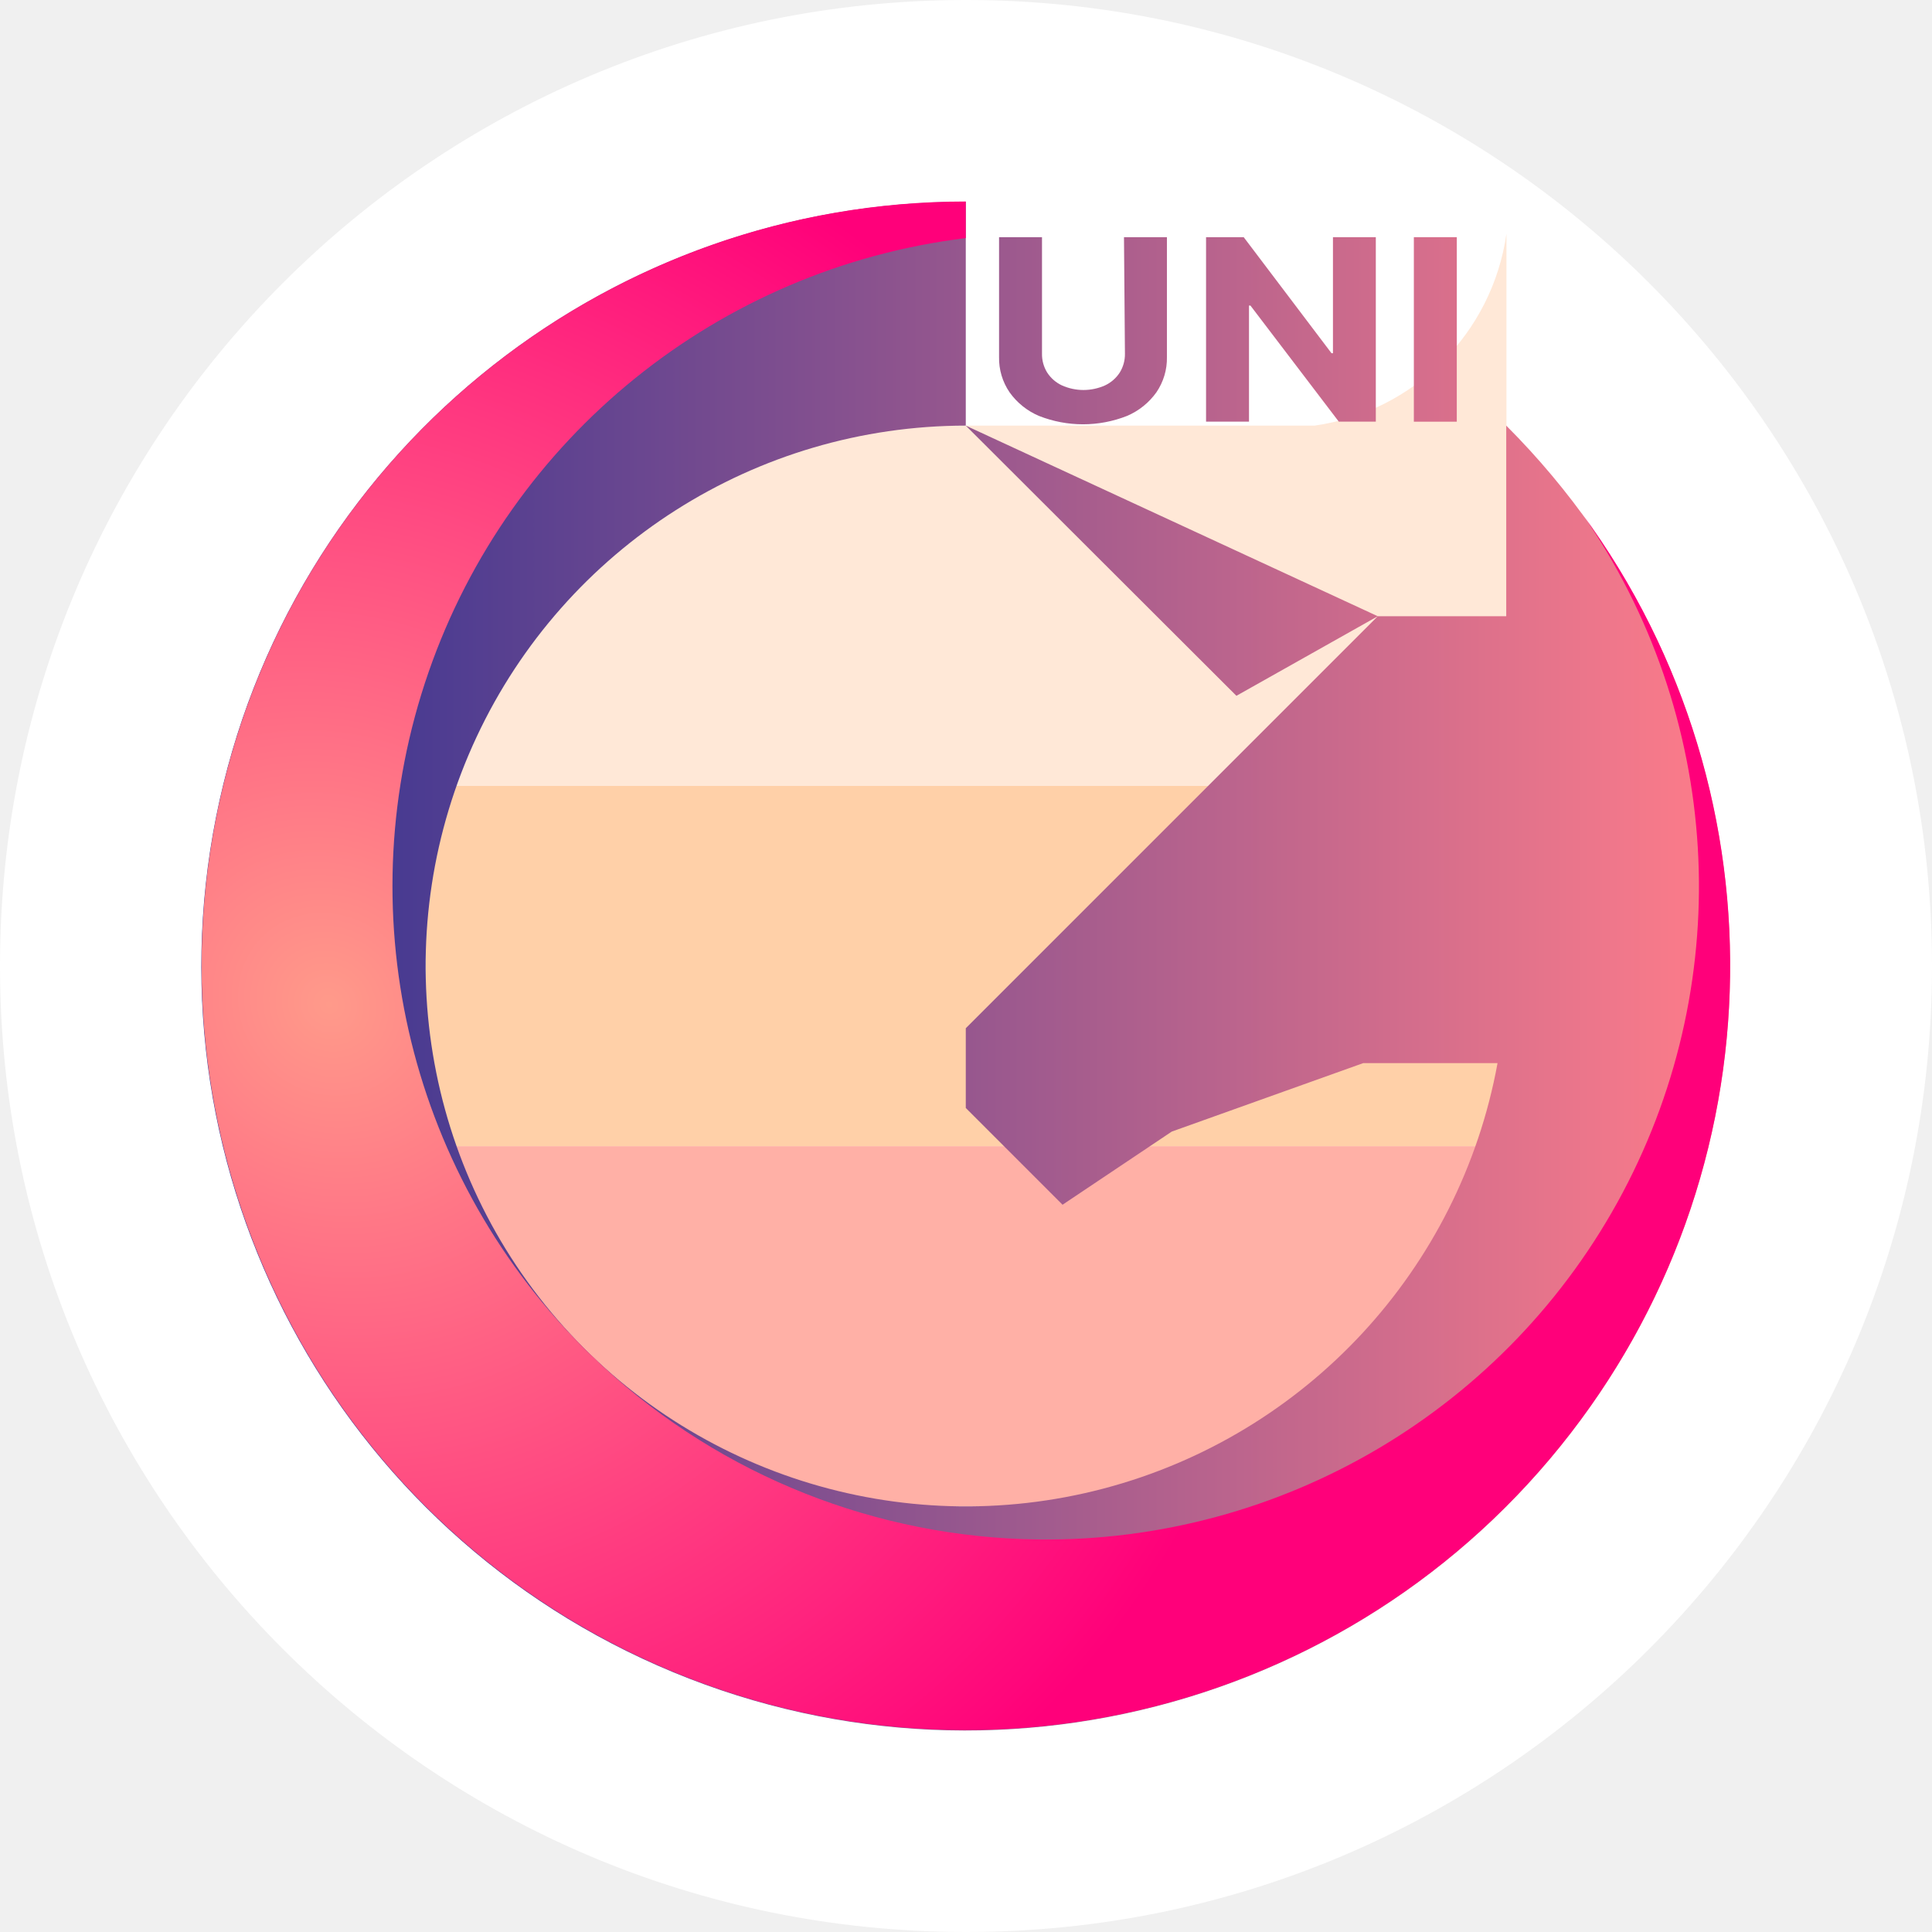
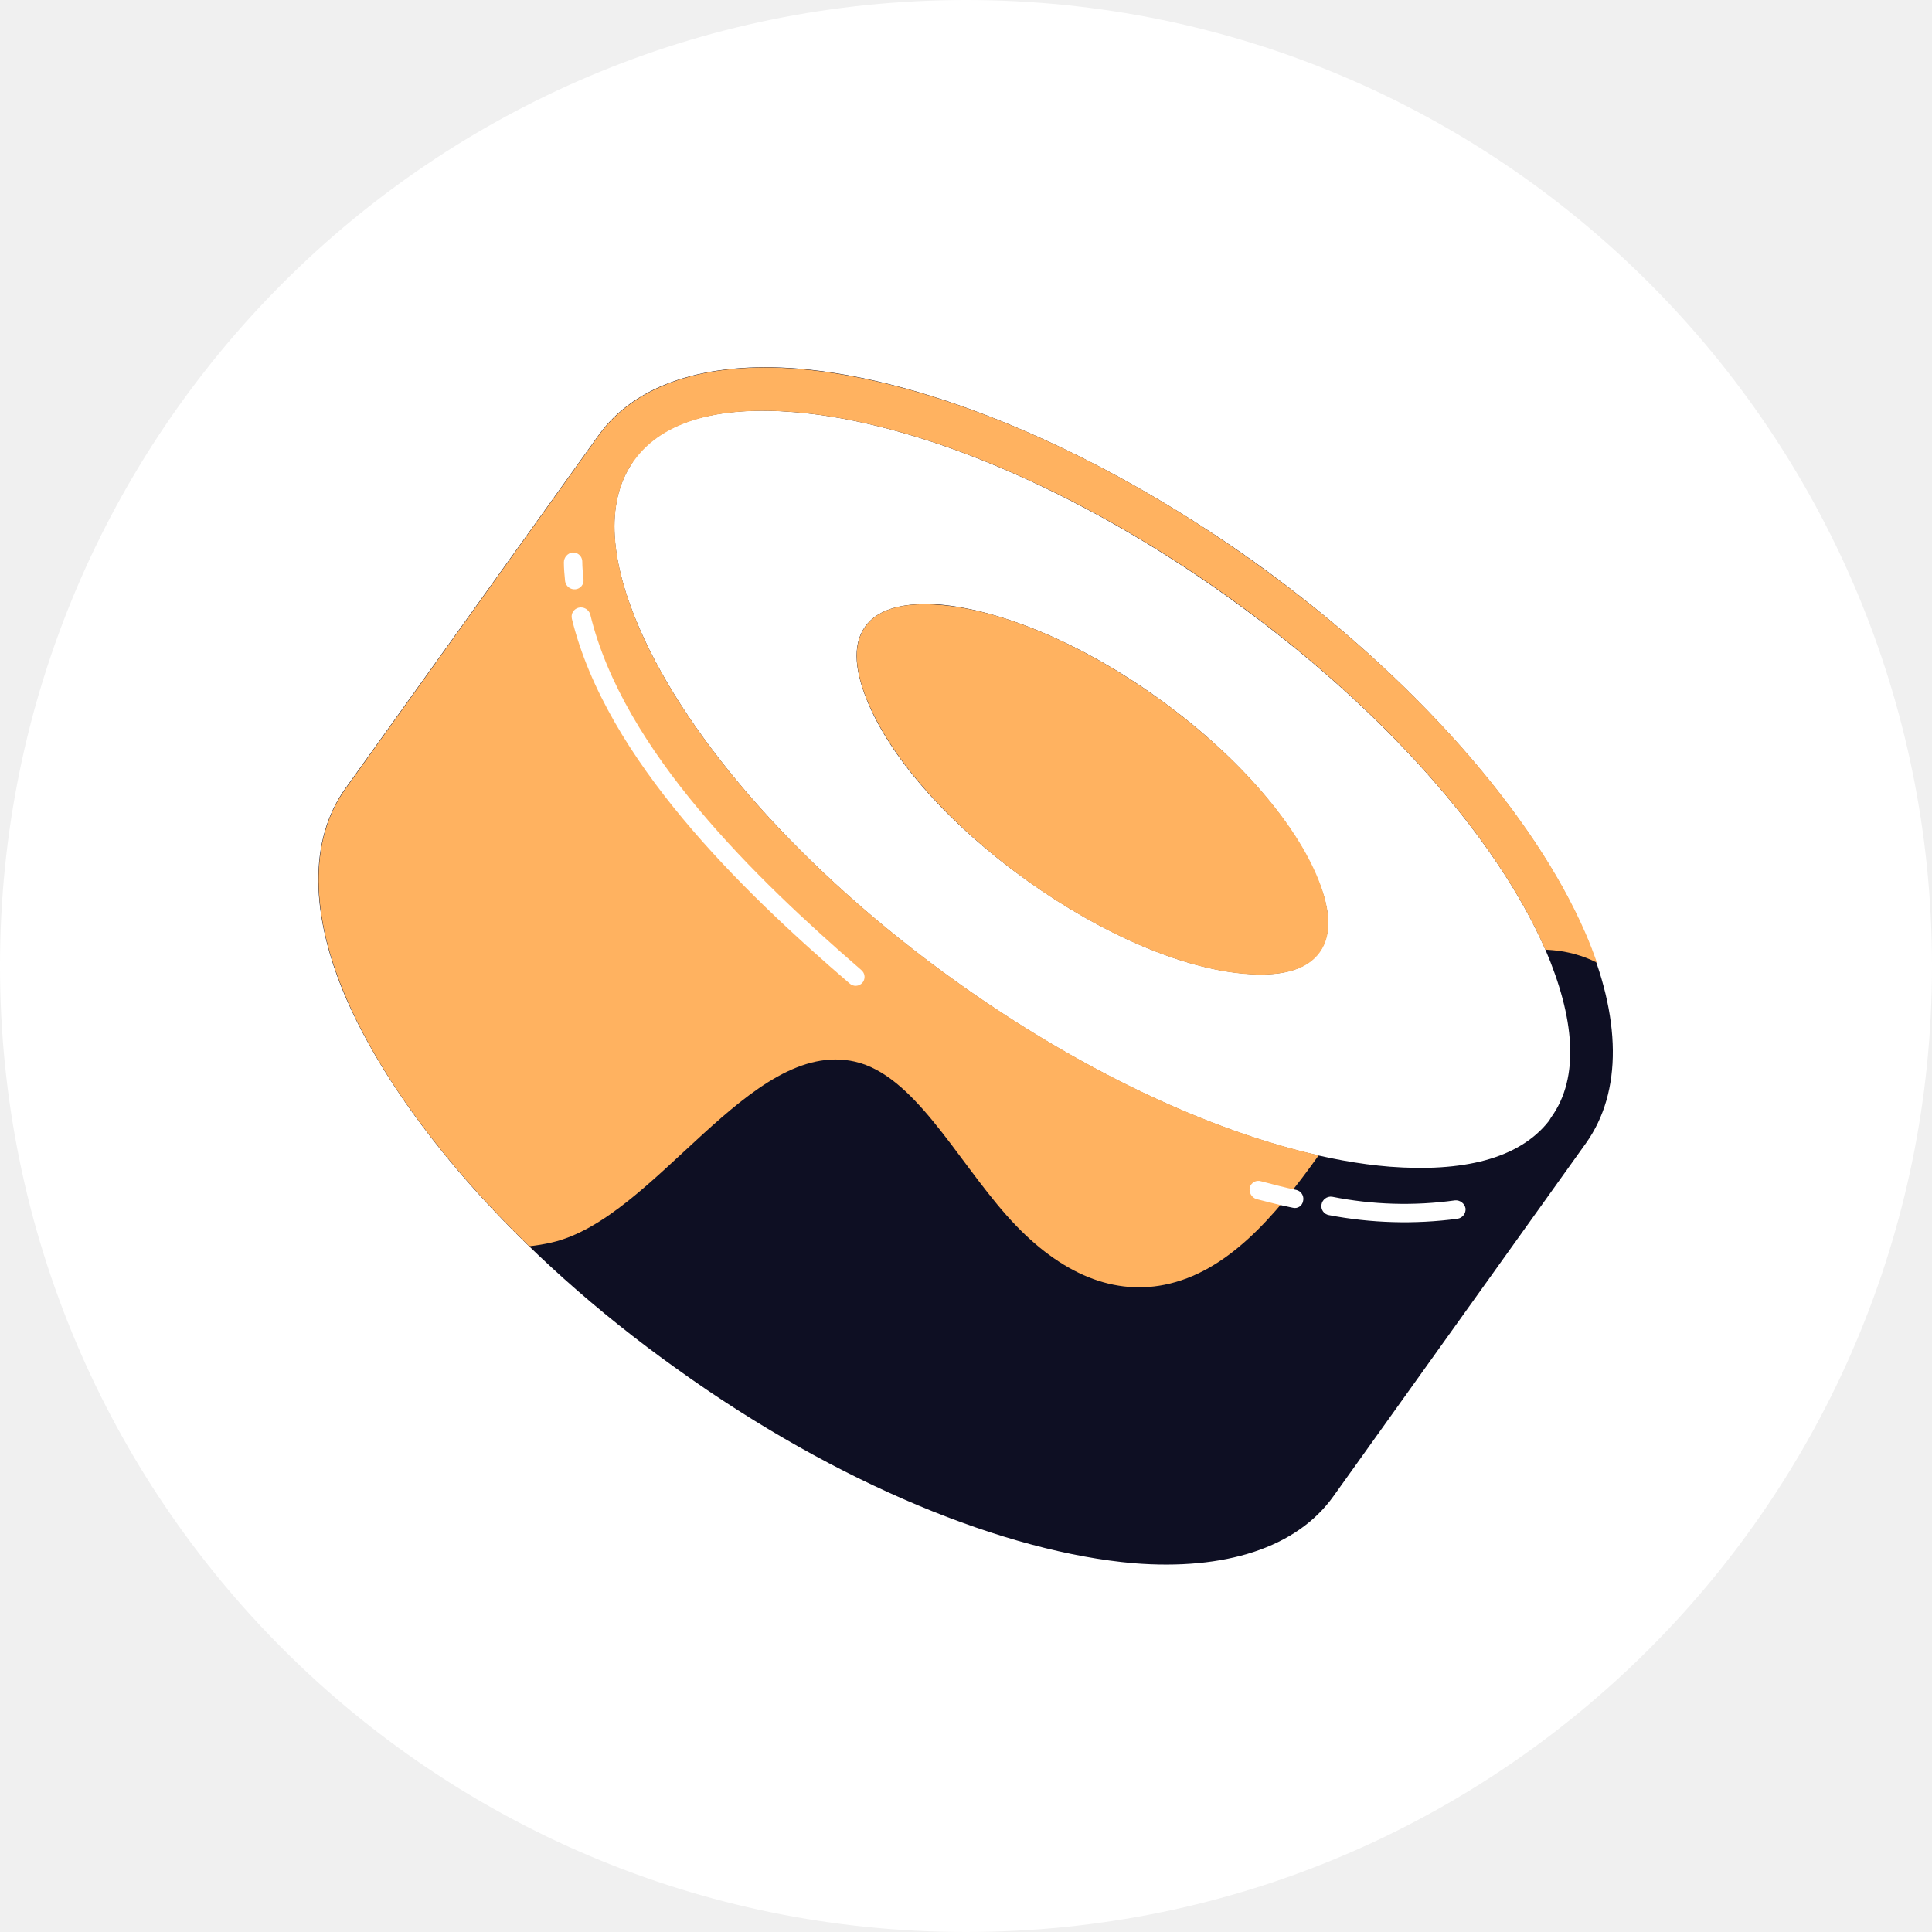
- <svg xmlns="http://www.w3.org/2000/svg" width="256" height="256" fill="none">
-   <path d="M128 256c70.692 0 128-57.308 128-128C256 57.308 198.692 0 128 0 57.308 0 0 57.308 0 128c0 70.692 57.308 128 128 128Z" fill="#fff" />
-   <path d="M199.613 151.871H56.397v47.742h143.216v-47.742Z" fill="#FFB0A6" />
-   <path d="M199.613 104.129H56.397v47.742h143.216v-47.742Z" fill="#FFD0A8" />
-   <path d="M199.613 56.397H56.397v47.742h143.216V56.397Zm-25.431 0h25.431V30.965a29.979 29.979 0 0 1-25.431 25.432Z" fill="#FFE8D7" />
-   <path d="m127.971 56.397 54.594 25.257-18.734 10.544-35.86-35.801Zm71.613 0v25.257h-17.019l-54.594 54.594v10.564l12.822 12.822 14.47-9.692 25.364-9.071h17.804a71.608 71.608 0 0 1-52.221 56.376 71.602 71.602 0 1 1-18.239-140.85V26.73a101.28 101.28 0 1 0 71.613 29.667ZM149.06 46.86a4.586 4.586 0 0 1-.678 2.49 4.714 4.714 0 0 1-1.938 1.707 6.99 6.99 0 0 1-5.757 0 4.682 4.682 0 0 1-1.939-1.706 4.595 4.595 0 0 1-.678-2.49V31.43h-5.689v15.875a7.992 7.992 0 0 0 1.395 4.681 9.184 9.184 0 0 0 3.877 3.12 15.904 15.904 0 0 0 11.698 0 9.23 9.23 0 0 0 3.877-3.12 7.992 7.992 0 0 0 1.395-4.681V31.43h-5.689l.126 15.43Zm27.564-15.43v15.372h-.194L164.8 31.43h-4.991v24.442h5.689v-15.38h.194l11.707 15.38h4.904V31.431h-5.679Zm10.719 0v24.444h5.689V31.43h-5.689Z" fill="url(#a)" />
-   <path d="M209.625 68.037a86.54 86.54 0 0 1-72.138 135.947 86.54 86.54 0 0 1-57.452-22.805c-.455-.417-.891-.853-1.347-1.279-.456-.427-.892-.834-1.318-1.26l-.32-.33a86.527 86.527 0 0 1 50.921-146.763V26.7a101.269 101.269 0 1 0 81.625 41.307l.029.029Z" fill="url(#b)" />
-   <defs>
-     <radialGradient id="b" cx="0" cy="0" r="1" gradientUnits="userSpaceOnUse" gradientTransform="rotate(47.27 -130.948 116.222) scale(133.631 124.277)">
-       <stop stop-color="#FF9A8A" />
-       <stop offset="1" stop-color="#FF007A" />
-     </radialGradient>
-     <linearGradient id="a" x1="26.73" y1="128" x2="229.27" y2="128" gradientUnits="userSpaceOnUse">
-       <stop stop-color="#2E3192" />
-       <stop offset="1" stop-color="#FF7D8A" />
-     </linearGradient>
-   </defs>
+ <svg xmlns="http://www.w3.org/2000/svg" width="256" height="256" viewBox="0 0 256 256" fill="none">
+   <path d="M128 256c70.692 0 128-57.308 128-128C256 57.308 198.692 0 128 0 57.308 0 0 57.307 0 128c0 70.692 57.307 128 128 128Z" fill="#fff" />
+   <path fill-rule="evenodd" clip-rule="evenodd" d="m212.384 153.039-33.57 46.795c-5.281 7.432-15.523 11.01-28.844 9.914-17.18-1.418-39.953-10.501-61.785-26.156-21.832-15.655-37.746-34.327-44.684-50.128-5.28-12.246-5.2-23.059.16-30.5L77.153 56.17c5.36-7.43 15.6-11.01 28.84-9.915 17.184 1.42 40.04 10.506 61.868 26.164 21.828 15.659 37.747 34.321 44.597 50.121 5.359 12.247 5.2 23.066-.078 30.5l.004-.001ZM86.138 62.602c3.465-4.808 10.4-6.053 18.992-5.344 15.684 1.293 36.332 9.836 56.27 24.13 19.938 14.294 34.671 31.128 40.976 45.55 3.387 7.9 4.493 14.872 1.024 19.679l-33.571 46.795c-3.387 4.8-10.324 6.052-18.914 5.334-15.684-1.284-36.406-9.834-56.343-24.121-19.939-14.287-34.675-31.137-40.899-45.549-3.469-7.913-4.492-14.88-1.027-19.681l33.492-46.793Z" fill="#fff" />
+   <path fill-rule="evenodd" clip-rule="evenodd" d="M81.713 60.523c10.957-15.287 48.073-7.438 82.899 17.512s54.222 57.638 43.265 72.926l-33.492 46.795c-10.953 15.289-48.144 7.439-82.98-17.518-34.836-24.957-54.223-57.632-43.27-72.92l33.578-46.794Z" fill="#fff" />
+   <path fill-rule="evenodd" clip-rule="evenodd" d="M79.297 57.693c4.871-6.82 14.289-9.827 26.477-8.851 16.813 1.383 39.063 10.4 60.5 25.664 21.359 15.352 37.034 33.625 43.699 49.055 4.875 11.207 5.035 21.116.16 27.937l-33.461 46.781c-4.871 6.82-14.37 9.828-26.472 8.856-16.816-1.461-39.148-10.4-60.508-25.746-21.441-15.27-37.035-33.547-43.777-48.977-4.871-11.207-5.032-21.113-.16-27.933l33.542-46.786Zm126.211 90.399c3.9-5.363 3.086-13.324-.734-22.258-6.414-14.7-21.437-31.996-41.906-46.613-20.387-14.621-41.582-23.31-57.582-24.61-9.746-.812-17.462.977-21.36 6.414l-.164.329c-3.656 5.44-2.84 13.155.977 21.93 6.414 14.78 21.441 32.076 41.824 46.698s41.586 23.314 57.582 24.61c9.586.73 17.137-.977 21.117-6.09l.246-.41Zm-52.14-55.637c10.23 7.31 17.781 16.004 20.953 23.395 1.867 4.141 2.352 7.796.484 10.312-1.785 2.516-5.441 3.25-9.906 2.844-8.039-.652-18.6-5.039-28.832-12.348-10.232-7.309-17.785-15.917-20.957-23.308-1.781-4.145-2.274-7.8-.485-10.317 1.789-2.516 5.446-3.246 9.993-2.922 7.958.73 18.593 5.036 28.75 12.344Z" fill="#0E0F23" />
+   <path fill-rule="evenodd" clip-rule="evenodd" d="M70.126 165.134c-11.359-11.023-19.725-22.48-24.173-32.728-4.863-11.2-5.035-21.1-.16-27.908l33.534-46.795c4.875-6.8 14.306-9.823 26.479-8.819 16.807 1.386 39.1 10.341 60.492 25.672 21.392 15.331 37.04 33.56 43.758 49.03a54.62 54.62 0 0 1 1.542 3.963 16.083 16.083 0 0 0-5.848-1.645 16.96 16.96 0 0 0-.99-.072c-6.415-14.74-21.433-32-41.81-46.6-20.4-14.617-41.594-23.294-57.617-24.615-9.717-.8-17.438 1.005-21.329 6.436l-.234.326c-3.632 5.418-2.817 13.175.989 21.942 6.4 14.75 21.431 32.029 41.831 46.647 16.594 11.891 33.71 19.85 48.144 23.117-5.855 8.212-12.156 15.5-20.446 17.156-7.23 1.441-14.375-1.807-20.914-9.2-6.795-7.676-12.321-18.609-20.1-20.371-13.954-3.16-26.4 20.85-40.206 23.975-.97.222-1.952.385-2.942.489Zm83.313-72.632c10.21 7.314 17.749 15.943 20.955 23.323 1.806 4.161 2.3 7.827.49 10.354-1.81 2.527-5.439 3.236-9.96 2.863-8.019-.662-18.615-5.028-28.823-12.344-10.208-7.316-17.752-15.943-20.952-23.324-1.806-4.161-2.3-7.827-.492-10.354 1.808-2.527 5.442-3.235 9.963-2.863 8.019.662 18.611 5.03 28.819 12.345Z" fill="#FFB260" />
+   <path fill-rule="evenodd" clip-rule="evenodd" d="M176.077 161.006a53.283 53.283 0 0 0 17.054.484 1.259 1.259 0 0 0 1.059-1.382 1.314 1.314 0 0 0-1.383-1.055 48.824 48.824 0 0 1-16.324-.485 1.257 1.257 0 0 0-1.379 1.055 1.21 1.21 0 0 0 .203.891c.182.258.459.435.77.492Zm-9.582-2.117c1.625.41 3.168.812 4.789 1.14a1.104 1.104 0 0 0 .894-.136 1.104 1.104 0 0 0 .489-.758 1.215 1.215 0 0 0-.465-1.266 1.215 1.215 0 0 0-.43-.195c-1.543-.324-3.086-.73-4.629-1.137a1.17 1.17 0 0 0-.48-.066 1.166 1.166 0 0 0-.844.445 1.18 1.18 0 0 0-.219.434c-.066.321-.013.657.152.941.166.284.43.496.743.598Zm-90.72-76.907c4.548 18.595 22.415 35.978 36.79 48.321a1.192 1.192 0 0 0 .871.324 1.195 1.195 0 0 0 .836-.41 1.18 1.18 0 0 0 .141-1.336 1.187 1.187 0 0 0-.305-.363c-13.969-12.1-31.51-29-35.898-47.106a1.292 1.292 0 0 0-1.543-.89 1.215 1.215 0 0 0-.75.546 1.211 1.211 0 0 0-.14.914Zm-1.058-7.472c0 .813.082 1.706.164 2.52a1.261 1.261 0 0 0 1.379 1.055 1.185 1.185 0 0 0 .797-.43 1.185 1.185 0 0 0 .262-.871c-.082-.813-.164-1.626-.164-2.356a1.207 1.207 0 0 0-.809-1.149 1.22 1.22 0 0 0-.492-.07 1.325 1.325 0 0 0-1.137 1.3Z" fill="#fff" />
</svg>
